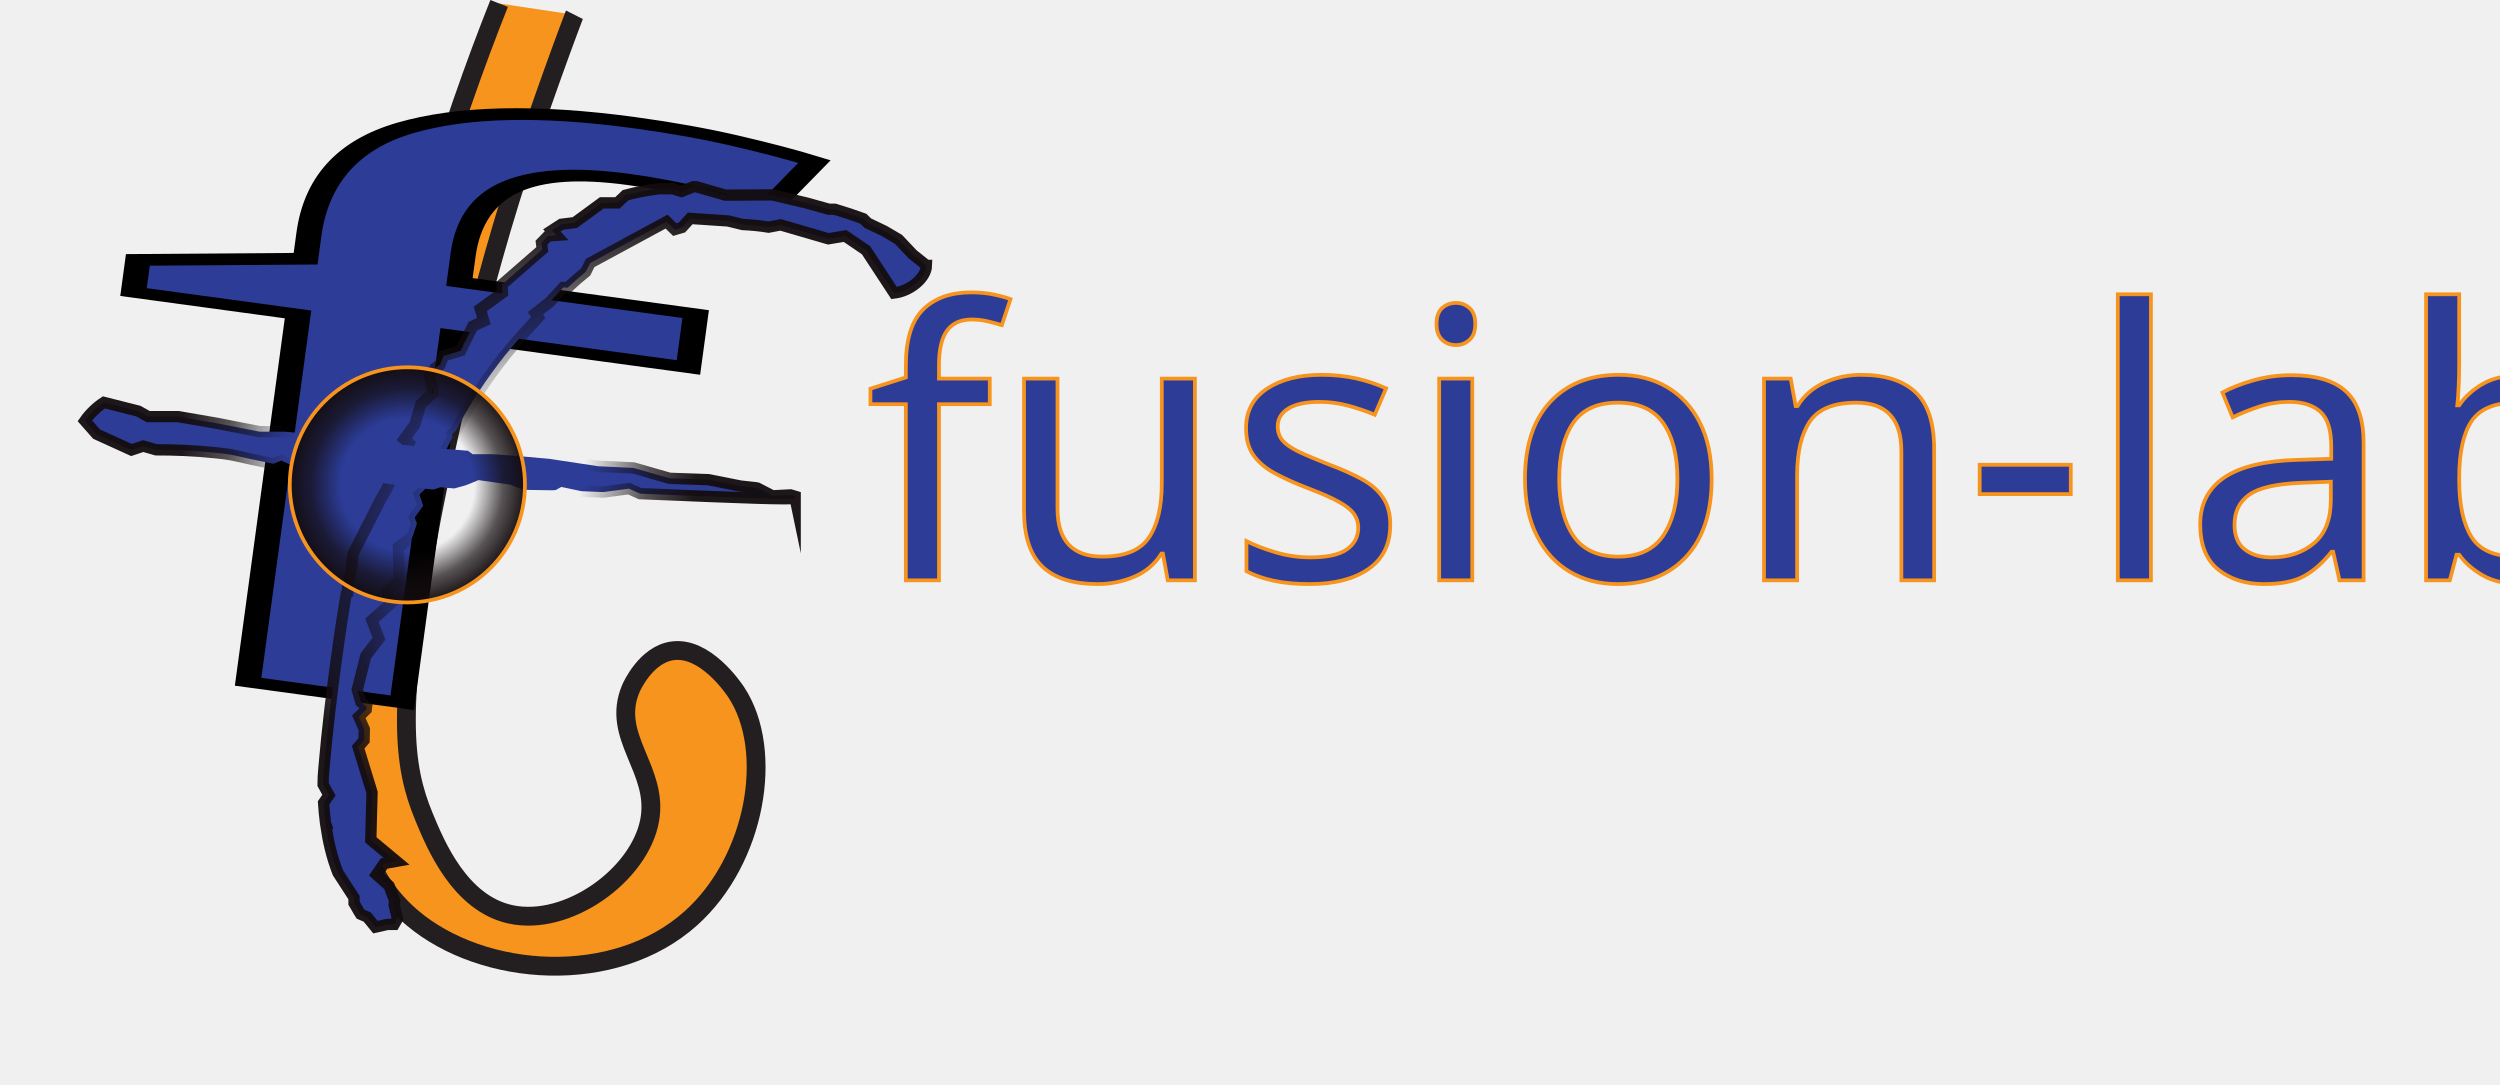
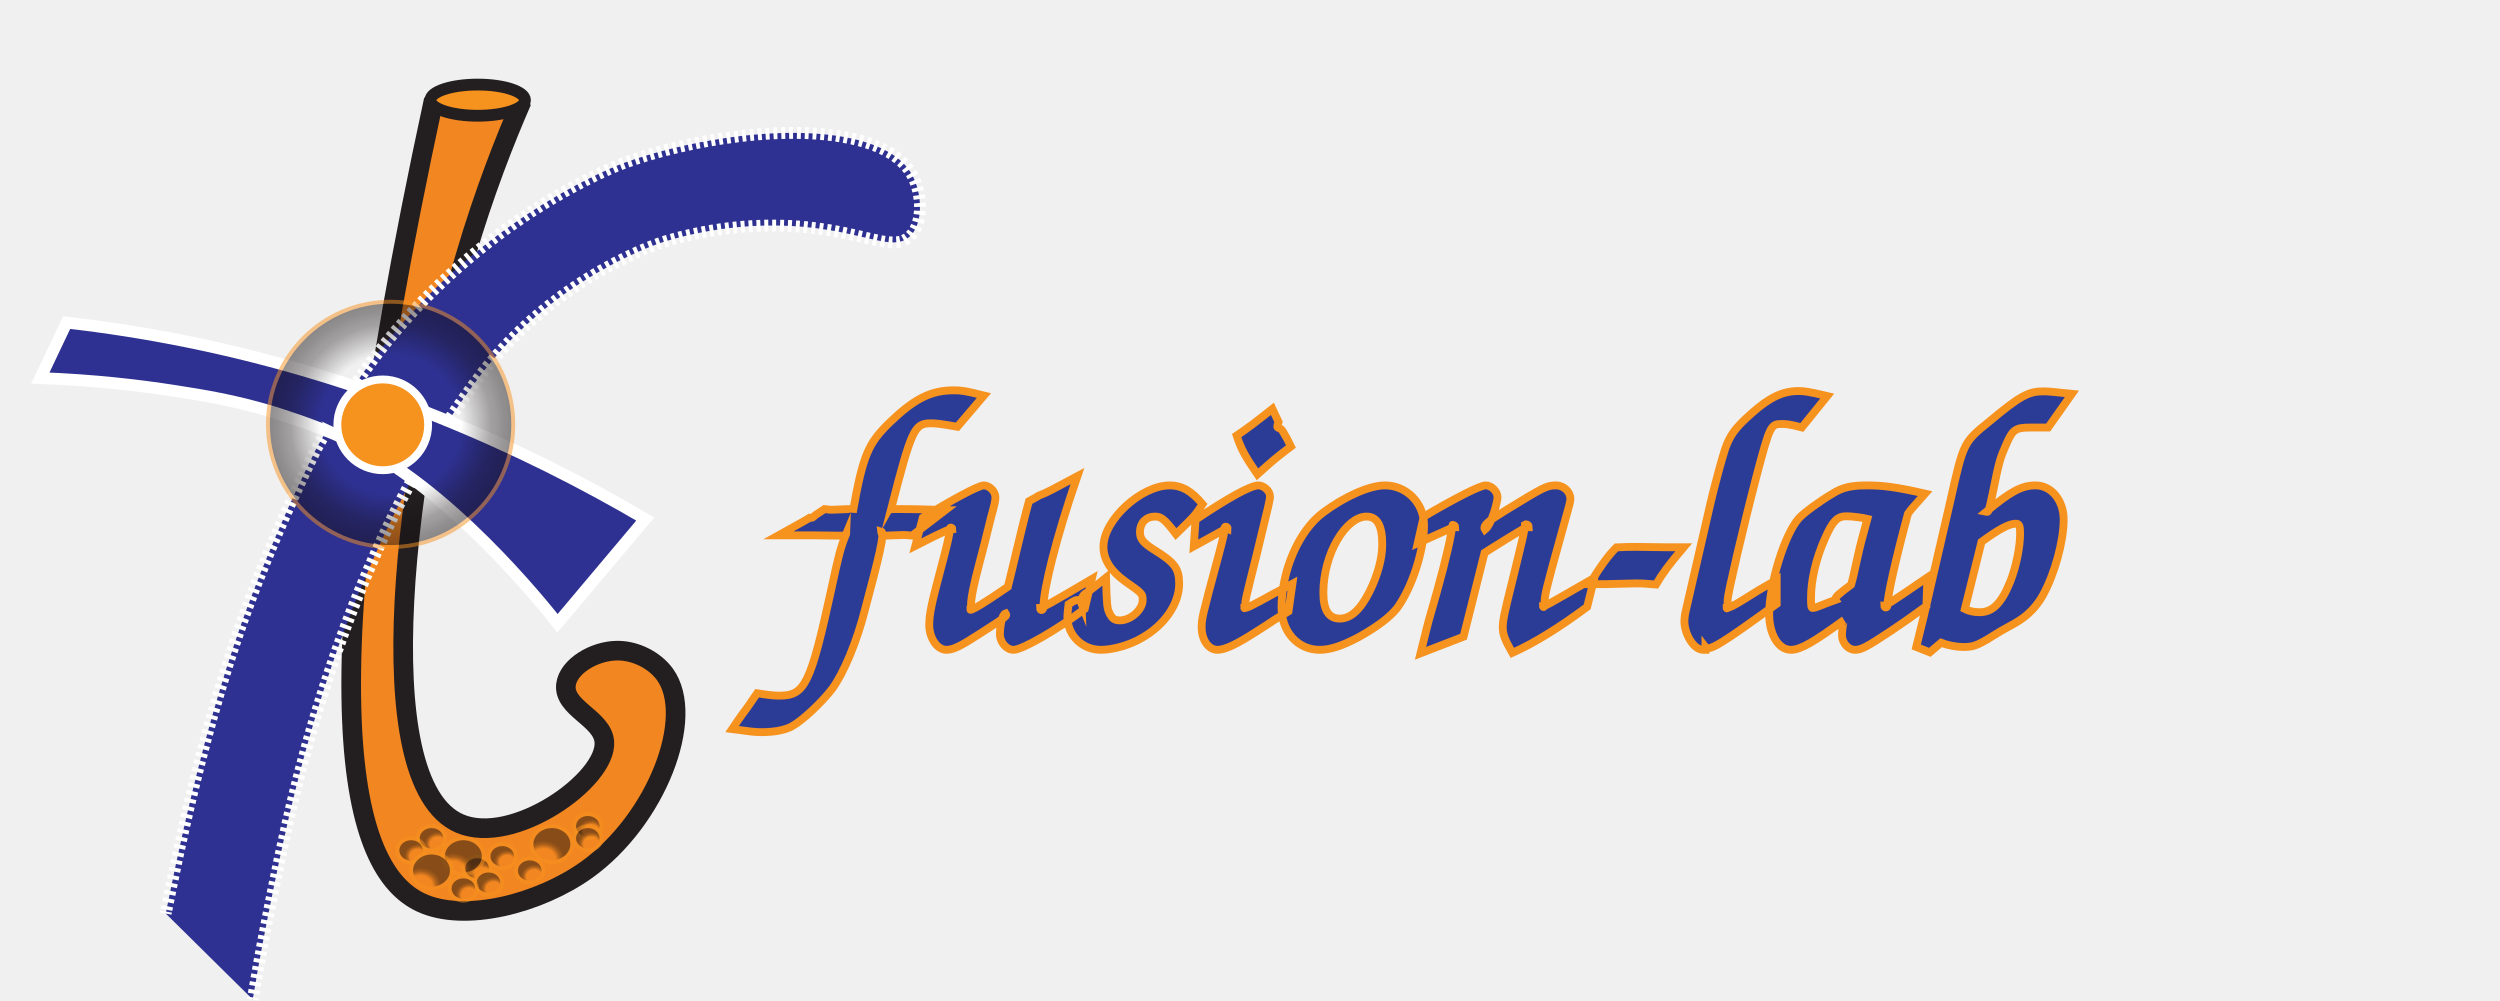
- <svg xmlns="http://www.w3.org/2000/svg" xmlns:xlink="http://www.w3.org/1999/xlink" viewBox="0 0 664.2 288.06">
+ <svg xmlns="http://www.w3.org/2000/svg" xmlns:xlink="http://www.w3.org/1999/xlink" viewBox="0 0 636.72 254.8">
  <defs>
    <style>
      .cls-1 {
-         stroke: url(#Super_Soft_Black_Vignette);
+         fill: url(#Super_Soft_Black_Vignette-13);
      }

-       .cls-1, .cls-2, .cls-3, .cls-4, .cls-5, .cls-6 {
+       .cls-1, .cls-2, .cls-3, .cls-4, .cls-5, .cls-6, .cls-7, .cls-8, .cls-9, .cls-10, .cls-11, .cls-12, .cls-13, .cls-14, .cls-15, .cls-16, .cls-17, .cls-18, .cls-19, .cls-20 {
        stroke-miterlimit: 10;
      }

-       .cls-1, .cls-2, .cls-4 {
+       .cls-1, .cls-3, .cls-4, .cls-5, .cls-6, .cls-8, .cls-10, .cls-11, .cls-13, .cls-14, .cls-16, .cls-17, .cls-18, .cls-20 {
+         stroke: #f6921e;
+       }
+ 
+       .cls-1, .cls-3, .cls-4, .cls-5, .cls-6, .cls-8, .cls-10, .cls-11, .cls-13, .cls-14, .cls-17, .cls-18, .cls-20 {
+         opacity: .5;
+       }
+ 
+       .cls-2 {
+         fill: #f28620;
+         stroke-width: 5px;
+       }
+ 
+       .cls-2, .cls-19 {
+         stroke: #231f20;
+       }
+ 
+       .cls-3 {
+         fill: url(#Super_Soft_Black_Vignette-11);
+       }
+ 
+       .cls-4 {
+         fill: url(#Super_Soft_Black_Vignette-10);
+       }
+ 
+       .cls-5 {
+         fill: url(#Super_Soft_Black_Vignette-9);
+       }
+ 
+       .cls-6 {
+         fill: url(#Super_Soft_Black_Vignette-8);
+       }
+ 
+       .cls-7 {
+         stroke-dasharray: 0 0 1 1;
+       }
+ 
+       .cls-7, .cls-9, .cls-12, .cls-15 {
+         stroke: #fff;
+       }
+ 
+       .cls-7, .cls-12, .cls-15, .cls-19 {
        stroke-width: 3px;
      }

-       .cls-1, .cls-2, .cls-4, .cls-5 {
-         fill: #2c3c97;
+       .cls-7, .cls-15 {
+         fill: none;
      }

-       .cls-2 {
-         font-size: 210.47px;
-         stroke: #000;
+       .cls-8 {
+         fill: url(#Super_Soft_Black_Vignette-12);
      }

-       .cls-2, .cls-5 {
-         font-family: BradleyHandITC, 'Bradley Hand ITC';
+       .cls-9, .cls-16 {
+         stroke-width: 2px;
      }

-       .cls-3 {
-         fill: #f7941d;
-         stroke: #231f20;
-         stroke-width: 5px;
+       .cls-9, .cls-19 {
+         fill: #f6921e;
      }

-       .cls-4 {
-         stroke: url(#Super_Soft_Black_Vignette-2);
+       .cls-10 {
+         fill: url(#Super_Soft_Black_Vignette-3);
      }

-       .cls-5 {
-         font-size: 100px;
+       .cls-11 {
+         fill: url(#Super_Soft_Black_Vignette-7);
      }

-       .cls-5, .cls-6 {
-         stroke: #f7941d;
+       .cls-12, .cls-21 {
+         fill: #2e3191;
      }

-       .cls-6 {
-         fill: url(#Super_Soft_Black_Vignette-3);
+       .cls-13 {
+         fill: url(#Super_Soft_Black_Vignette-4);
+       }
+ 
+       .cls-14 {
+         fill: url(#Super_Soft_Black_Vignette-5);
+       }
+ 
+       .cls-21 {
+         stroke-width: 0px;
+       }
+ 
+       .cls-16 {
+         fill: #2b3c97;
+         font-family: ComicSansMS-Bold, 'Comic Sans MS';
+         font-size: 90px;
+         font-weight: 700;
+       }
+ 
+       .cls-17 {
+         fill: url(#Super_Soft_Black_Vignette-2);
+       }
+ 
+       .cls-18 {
+         fill: url(#Super_Soft_Black_Vignette);
+       }
+ 
+       .cls-20 {
+         fill: url(#Super_Soft_Black_Vignette-6);
      }
    </style>
-     <radialGradient id="Super_Soft_Black_Vignette" data-name="Super Soft Black Vignette" cx="165.99" cy="148.04" fx="165.99" fy="148.04" r="91.25" gradientUnits="userSpaceOnUse">
+     <radialGradient id="Super_Soft_Black_Vignette" data-name="Super Soft Black Vignette" cx="99.48" cy="108.09" fx="99.48" fy="108.09" r="31.24" gradientUnits="userSpaceOnUse">
      <stop offset=".57" stop-color="#130c0e" stop-opacity="0" />
      <stop offset=".8" stop-color="#130c0e" stop-opacity=".65" />
      <stop offset=".82" stop-color="#130c0e" stop-opacity=".7" />
      <stop offset="1" stop-color="#130c0e" stop-opacity=".95" />
    </radialGradient>
-     <radialGradient id="Super_Soft_Black_Vignette-2" data-name="Super Soft Black Vignette" cx="116.71" cy="119.69" fx="116.71" fy="119.69" r="68.68" xlink:href="#Super_Soft_Black_Vignette" />
-     <radialGradient id="Super_Soft_Black_Vignette-3" data-name="Super Soft Black Vignette" cx="161.16" cy="250.39" fx="161.16" fy="250.39" r="60.09" gradientTransform="translate(24.44 -1.36) scale(.52)" xlink:href="#Super_Soft_Black_Vignette" />
+     <radialGradient id="Super_Soft_Black_Vignette-2" data-name="Super Soft Black Vignette" cx="-673.14" cy="1206.93" fx="-673.14" fy="1206.93" r="31.24" gradientTransform="translate(203.24 98.9) scale(.11 .1)" xlink:href="#Super_Soft_Black_Vignette" />
+     <radialGradient id="Super_Soft_Black_Vignette-3" data-name="Super Soft Black Vignette" cx="-730.41" cy="1238.17" fx="-730.41" fy="1238.17" r="31.24" gradientTransform="translate(203.24 98.9) scale(.11 .1)" xlink:href="#Super_Soft_Black_Vignette" />
+     <radialGradient id="Super_Soft_Black_Vignette-4" data-name="Super Soft Black Vignette" cx="-610.65" cy="1243.78" fx="-610.65" fy="1243.78" r="31.24" gradientTransform="translate(203.24 98.9) scale(.11 .1)" xlink:href="#Super_Soft_Black_Vignette" />
+     <radialGradient id="Super_Soft_Black_Vignette-5" data-name="Super Soft Black Vignette" cx="-704.38" cy="1275.02" fx="-704.38" fy="1275.02" r="31.24" gradientTransform="translate(203.24 98.9) scale(.11 .1)" xlink:href="#Super_Soft_Black_Vignette" />
+     <radialGradient id="Super_Soft_Black_Vignette-6" data-name="Super Soft Black Vignette" cx="-761.66" cy="1290.22" fx="-761.66" fy="1290.22" r="31.24" gradientTransform="translate(203.24 98.9) scale(.11 .1)" xlink:href="#Super_Soft_Black_Vignette" />
+     <radialGradient id="Super_Soft_Black_Vignette-7" data-name="Super Soft Black Vignette" cx="-834.12" cy="1160.49" fx="-834.12" fy="1160.49" r="31.24" gradientTransform="translate(203.24 98.9) scale(.11 .1)" xlink:href="#Super_Soft_Black_Vignette" />
+     <radialGradient id="Super_Soft_Black_Vignette-8" data-name="Super Soft Black Vignette" cx="-478.4" cy="1129.24" fx="-478.4" fy="1129.24" r="31.24" gradientTransform="translate(203.24 98.9) scale(.11 .1)" xlink:href="#Super_Soft_Black_Vignette" />
+     <radialGradient id="Super_Soft_Black_Vignette-9" data-name="Super Soft Black Vignette" cx="-478.4" cy="1160.49" fx="-478.4" fy="1160.49" r="31.24" gradientTransform="translate(203.24 98.9) scale(.11 .1)" xlink:href="#Super_Soft_Black_Vignette" />
+     <radialGradient id="Super_Soft_Black_Vignette-10" data-name="Super Soft Black Vignette" cx="-880.56" cy="1191.73" fx="-880.56" fy="1191.73" r="31.24" gradientTransform="translate(203.24 98.9) scale(.11 .1)" xlink:href="#Super_Soft_Black_Vignette" />
+     <radialGradient id="Super_Soft_Black_Vignette-11" data-name="Super Soft Black Vignette" cx="-580.59" cy="1168.6" fx="-580.59" fy="1168.6" r="31.24" gradientTransform="translate(237.12 43.49) scale(.17 .15)" xlink:href="#Super_Soft_Black_Vignette" />
+     <radialGradient id="Super_Soft_Black_Vignette-12" data-name="Super Soft Black Vignette" cx="-716.17" cy="1189.62" fx="-716.17" fy="1189.62" r="31.24" gradientTransform="translate(237.12 43.49) scale(.17 .15)" xlink:href="#Super_Soft_Black_Vignette" />
+     <radialGradient id="Super_Soft_Black_Vignette-13" data-name="Super Soft Black Vignette" cx="-764.93" cy="1214.41" fx="-764.93" fy="1214.41" gradientTransform="translate(237.12 43.49) scale(.17 .15)" xlink:href="#Super_Soft_Black_Vignette" />
  </defs>
  <g id="l">
-     <path class="cls-3" d="M132.61.92c-5.92,14.9-13.67,36.06-21,62-6.34,22.44-13.36,47.25-16.37,77.89-4.69,47.82-8.25,84.05,14.37,103.11,18.77,15.82,53.72,18.25,74,0,17.22-15.5,22.25-44.46,12-60-.77-1.16-8.29-12.27-17-11-7.03,1.02-10.79,9.52-11,10-5.48,12.85,7.47,21.44,5,35-2.64,14.49-21.76,28.34-37,25-13.49-2.96-19.91-18.51-23-26-5.53-13.41-7.52-28.63,2-79,0,0,8.41-44.47,21-85,7.54-24.28,16.85-48.62,16.85-48.62.03-.08.11-.3.15-.38" />
+     <path class="cls-2" d="M110.48,25.38c-33.81,156.45-20.71,196.22-3.37,204.44,11.22,5.32,30.3.31,42.34-8.32,17.78-12.75,27.79-38.85,19.9-49.75-2.51-3.47-7.31-6.06-12.13-6.04-5.9.03-12.49,4-13.07,8.65-.75,6.06,9.29,8.53,9.77,14.57.76,9.69-23.27,26.69-36.87,20.8-24.15-10.47-13.79-92.44,1.41-144.22,4.92-16.78,10.33-30.3,14.3-39.43,0,0,0,0,0,0,.03-.08.09-.23.12-.31" />
  </g>
  <g id="Layer_1" data-name="Layer 1">
-     <text class="cls-2" transform="translate(15.23 174.25) rotate(7.74) scale(2.23 1)">
-       <tspan x="0" y="0">f</tspan>
-     </text>
-     <path class="cls-1" d="M246.12,70.51l-3.63-2.92-3.78-4-3.78-2.22-4.39-2.1-1.2-1.18c-2.42-.89-4.97-1.73-7.55-2.49l-1.61-.02-5.79-1.62-9.18-2.18-12.49.06-7.8-2.24c-.24,0-.48,0-.72,0l-3.13,1.28-2.36-.74h-3.64c-2.89.36-5.85.9-8.87,1.71l-2.16,2.05h-4.18l-7.15,5.24-3.56.44-2.54,1.64,1.21,1.31-2.22.16-1.74,1.79.22,1.79-10.7,9.31.12,2.22-5.9,4.28.95,3.24-2.96,1.36-3.2,6.51-4.57,1.35-.9,2.37-1.36.92c-.46.69-.92,1.38-1.37,2.06l.9,4.44-3.28,3.02-1.57,5.45-2.84,3.87,1.3,1.13-6.14,12.42-1.36,2.36-5.16,10.12-2.24,4.44c-.1.56-.16.99-.18,1.27-.04.48-.22,3.59-1.28,7.56l.04,1.6-.41.28c-1.02,5.95-4.28,27.2-5.86,45.72v.04s-.01.09-.01.09c-.06.74-.12,1.48-.18,2.21h0s-.07.95-.08,2.53l1.55,2.81-1.42,2.05c.1,1.63.26,3.46.52,5.42l.25.74-.13.07c.57,3.88,1.53,8.18,3.16,12.33l4.29,6.63v1.44c.48.75,1,1.84,1.72,2.94l1.78.77,2.18,2.68,3.21-.72h1.78l.86-1.49-.88-3.75.14-1.02-1.46-3.96-3.37-3.02,2.02-2.94,3.32-.59-6.85-5.7.33-12.61-3.68-12.01,1.55-1.81c0-.98.03-1.96.08-2.96l-1.46-3.3,1.97-1.95c.03-.23.07-.46.1-.7l-1.56-1.31-.92-3.26,2.26-8.97,3.51-4.56-1.87-4.92,4.99-4.4-.96-3.14,3.17-2.89-.17-8.94,3.79-2.88c.36-1.14.74-2.28,1.13-3.43l-.61-1.61,2.23-3.05s.02-.07.04-.1l-.98-2.9,3.44-3.55c1.57-3.89,3.34-7.83,5.36-11.8l-.17-.72.98-.84c1.62-3.08,3.4-6.18,5.37-9.27l-.04-.42.74-.66c2.08-3.2,4.37-6.39,6.9-9.57v-.03l.51-.6c1.57-1.94,3.22-3.88,4.98-5.81,1.16-1.27,2.32-2.55,3.49-3.81l-.75-1.11,3.81-2.99,3.6-3.88,1.13.06c1.56-1.46,3.16-2.86,4.82-4.2l1.17-2.36,20.31-10.99,2.16,2.12,1.93-.57,2.18-2.4,10.04.67,3.91.95c2.23.1,4.54.32,6.88.7l3.2-.6,12.67,3.69,4.45-.74,5.56,3.78,7.45,11.36.76-.11c3.81-.71,7.78-3.97,7.86-7.22Z" />
-     <path class="cls-4" d="M211.26,132.46v-.64c-.3-.1-.7-.21-1.21-.34l-4.83.25-4.01-2.07c-.15-.03-.3-.06-.46-.09l-4.03-.44-8.49-1.69-10.35-.37-9.56-2.75-9.41-.45-12.91-1.96-8.91-.8-5.93-.43h-5.56l-1.29-.93c-3.78-.27-10.36-.78-17.95-1.61l-2.1.32h-3.33l-8.22-1.33-8.02-1.59-9.09-.86h-6.67l-11.33-2.22-10.22-1.77h-8l-2.6-1.46-9.17-2.32c-1.95,1.28-3.8,3.06-5.07,4.89l3.12,3.54,9.27,4.22,3.12-1.04,3.43.99c4.61,0,9.98.15,16.08.8,5.55.59,4.56.82,15.08,2.91l2.09-.85,4.91,2.19c.06.01.12.02.18.03l4.62-.59,6.9,1.97,4.25-.2,3.45-.31.92,2.6c7.28,1.14,12.03,1.72,15.26,2.01l1.77-.62,3.72.32,3.06-.85,3.38-1.37,8.42,1.22,3.5,1.38c.27,0,.53,0,.82,0,2.49.02,4.79.06,6.86.11l.88-.06,1.5-.83,5.37,1.13c.97.04,1.79.07,2.43.1,1.14.05,2.24.1,3.34.14l6.82-.91,2.96,1.32c29.28,1.24,38.78,1.56,41.2,1.26Z" />
-     <text class="cls-5" transform="translate(229.76 154.18)">
+     <text class="cls-16" transform="translate(196.7 164.33)">
      <tspan x="0" y="0">fusion-lab</tspan>
    </text>
+     <g>
+       <path class="cls-21" d="M64.36,254.55c.76-4.59,1.94-11.38,3.56-19.56,4.2-21.26,9.18-45.96,20.08-75.29.8-2.16,8.63-23.05,17.85-39.08,4.49-7.82,9.67-15.44,9.67-15.44s3.82-5.64,7.11-9.94c19.58-25.64,46.81-33.78,46.81-33.78,7.55-2.26,23.31-5.98,42.08-2.81,11.01,1.86,16.5,4.93,20.14,1.63,3.58-3.25,3.28-11.06.59-15.84-8.32-14.76-46.39-12.47-73-3.07,0,0-40.77,14.39-69.24,57.19-4.83,7.27-9.59,15.95-9.59,15.95-7.44,15.01-12.77,27.91-16.38,37.34-12.53,32.65-19.79,70.98-21.83,80.81" />
+       <g>
+         <path class="cls-15" d="M64.36,254.55c.03-.16.05-.32.08-.49" />
+         <path class="cls-7" d="M64.61,253.08c.76-4.52,1.86-10.74,3.31-18.08,4.2-21.26,9.18-45.96,20.08-75.29.8-2.16,8.63-23.05,17.85-39.08,4.49-7.82,9.67-15.44,9.67-15.44s3.82-5.64,7.11-9.94c19.58-25.64,46.81-33.78,46.81-33.78,7.55-2.26,23.31-5.98,42.08-2.81,11.01,1.86,16.5,4.93,20.14,1.63,3.58-3.25,3.28-11.06.59-15.84-8.32-14.76-46.39-12.47-73-3.07,0,0-40.77,14.39-69.24,57.19-4.83,7.27-9.59,15.95-9.59,15.95-7.44,15.01-12.77,27.91-16.38,37.34-12.15,31.65-19.34,68.65-21.63,79.83" />
+         <path class="cls-15" d="M42.3,232.18c-.03.17-.07.33-.1.49" />
+       </g>
+     </g>
+     <ellipse class="cls-19" cx="121.66" cy="25.51" rx="12.05" ry="3.97" />
+     <path class="cls-12" d="M88.8,112.16c-9.08-4.17-19.61-7.32-19.61-7.32-9.76-2.92-17.23-4.11-24.87-5.3-8.7-1.35-20.24-2.74-34.05-3.25,2.24-4.71,4.48-9.42,6.71-14.13,9.84,1.12,20.06,2.7,30.61,4.83,46.82,9.48,85.96,27.11,116.75,45.2-7.45,8.85-14.9,17.7-22.35,26.55-3.79-4.8-27.96-35-53.2-46.59Z" />
  </g>
  <g id="circle">
-     <circle class="cls-6" cx="108.23" cy="128.82" r="31.24" />
+     <circle class="cls-18" cx="99.48" cy="108.09" r="31.24" />
+     <ellipse class="cls-17" cx="127.92" cy="218.08" rx="3.5" ry="3.09" />
+     <ellipse class="cls-10" cx="121.51" cy="221.16" rx="3.5" ry="3.09" />
+     <ellipse class="cls-13" cx="134.91" cy="221.72" rx="3.5" ry="3.09" />
+     <ellipse class="cls-14" cx="124.42" cy="224.8" rx="3.5" ry="3.09" />
+     <ellipse class="cls-20" cx="118.01" cy="226.3" rx="3.5" ry="3.09" />
+     <ellipse class="cls-11" cx="109.9" cy="213.49" rx="3.5" ry="3.09" />
+     <ellipse class="cls-6" cx="149.71" cy="210.41" rx="3.5" ry="3.09" />
+     <ellipse class="cls-5" cx="149.71" cy="213.49" rx="3.5" ry="3.09" />
+     <ellipse class="cls-4" cx="104.71" cy="216.58" rx="3.5" ry="3.09" />
+     <ellipse class="cls-3" cx="140.56" cy="214.99" rx="5.2" ry="4.59" />
+     <ellipse class="cls-8" cx="118.01" cy="218.08" rx="5.2" ry="4.59" />
+     <ellipse class="cls-1" cx="109.9" cy="221.72" rx="5.2" ry="4.59" />
+     <circle class="cls-9" cx="97.48" cy="108.2" r="11.56" />
  </g>
</svg>
